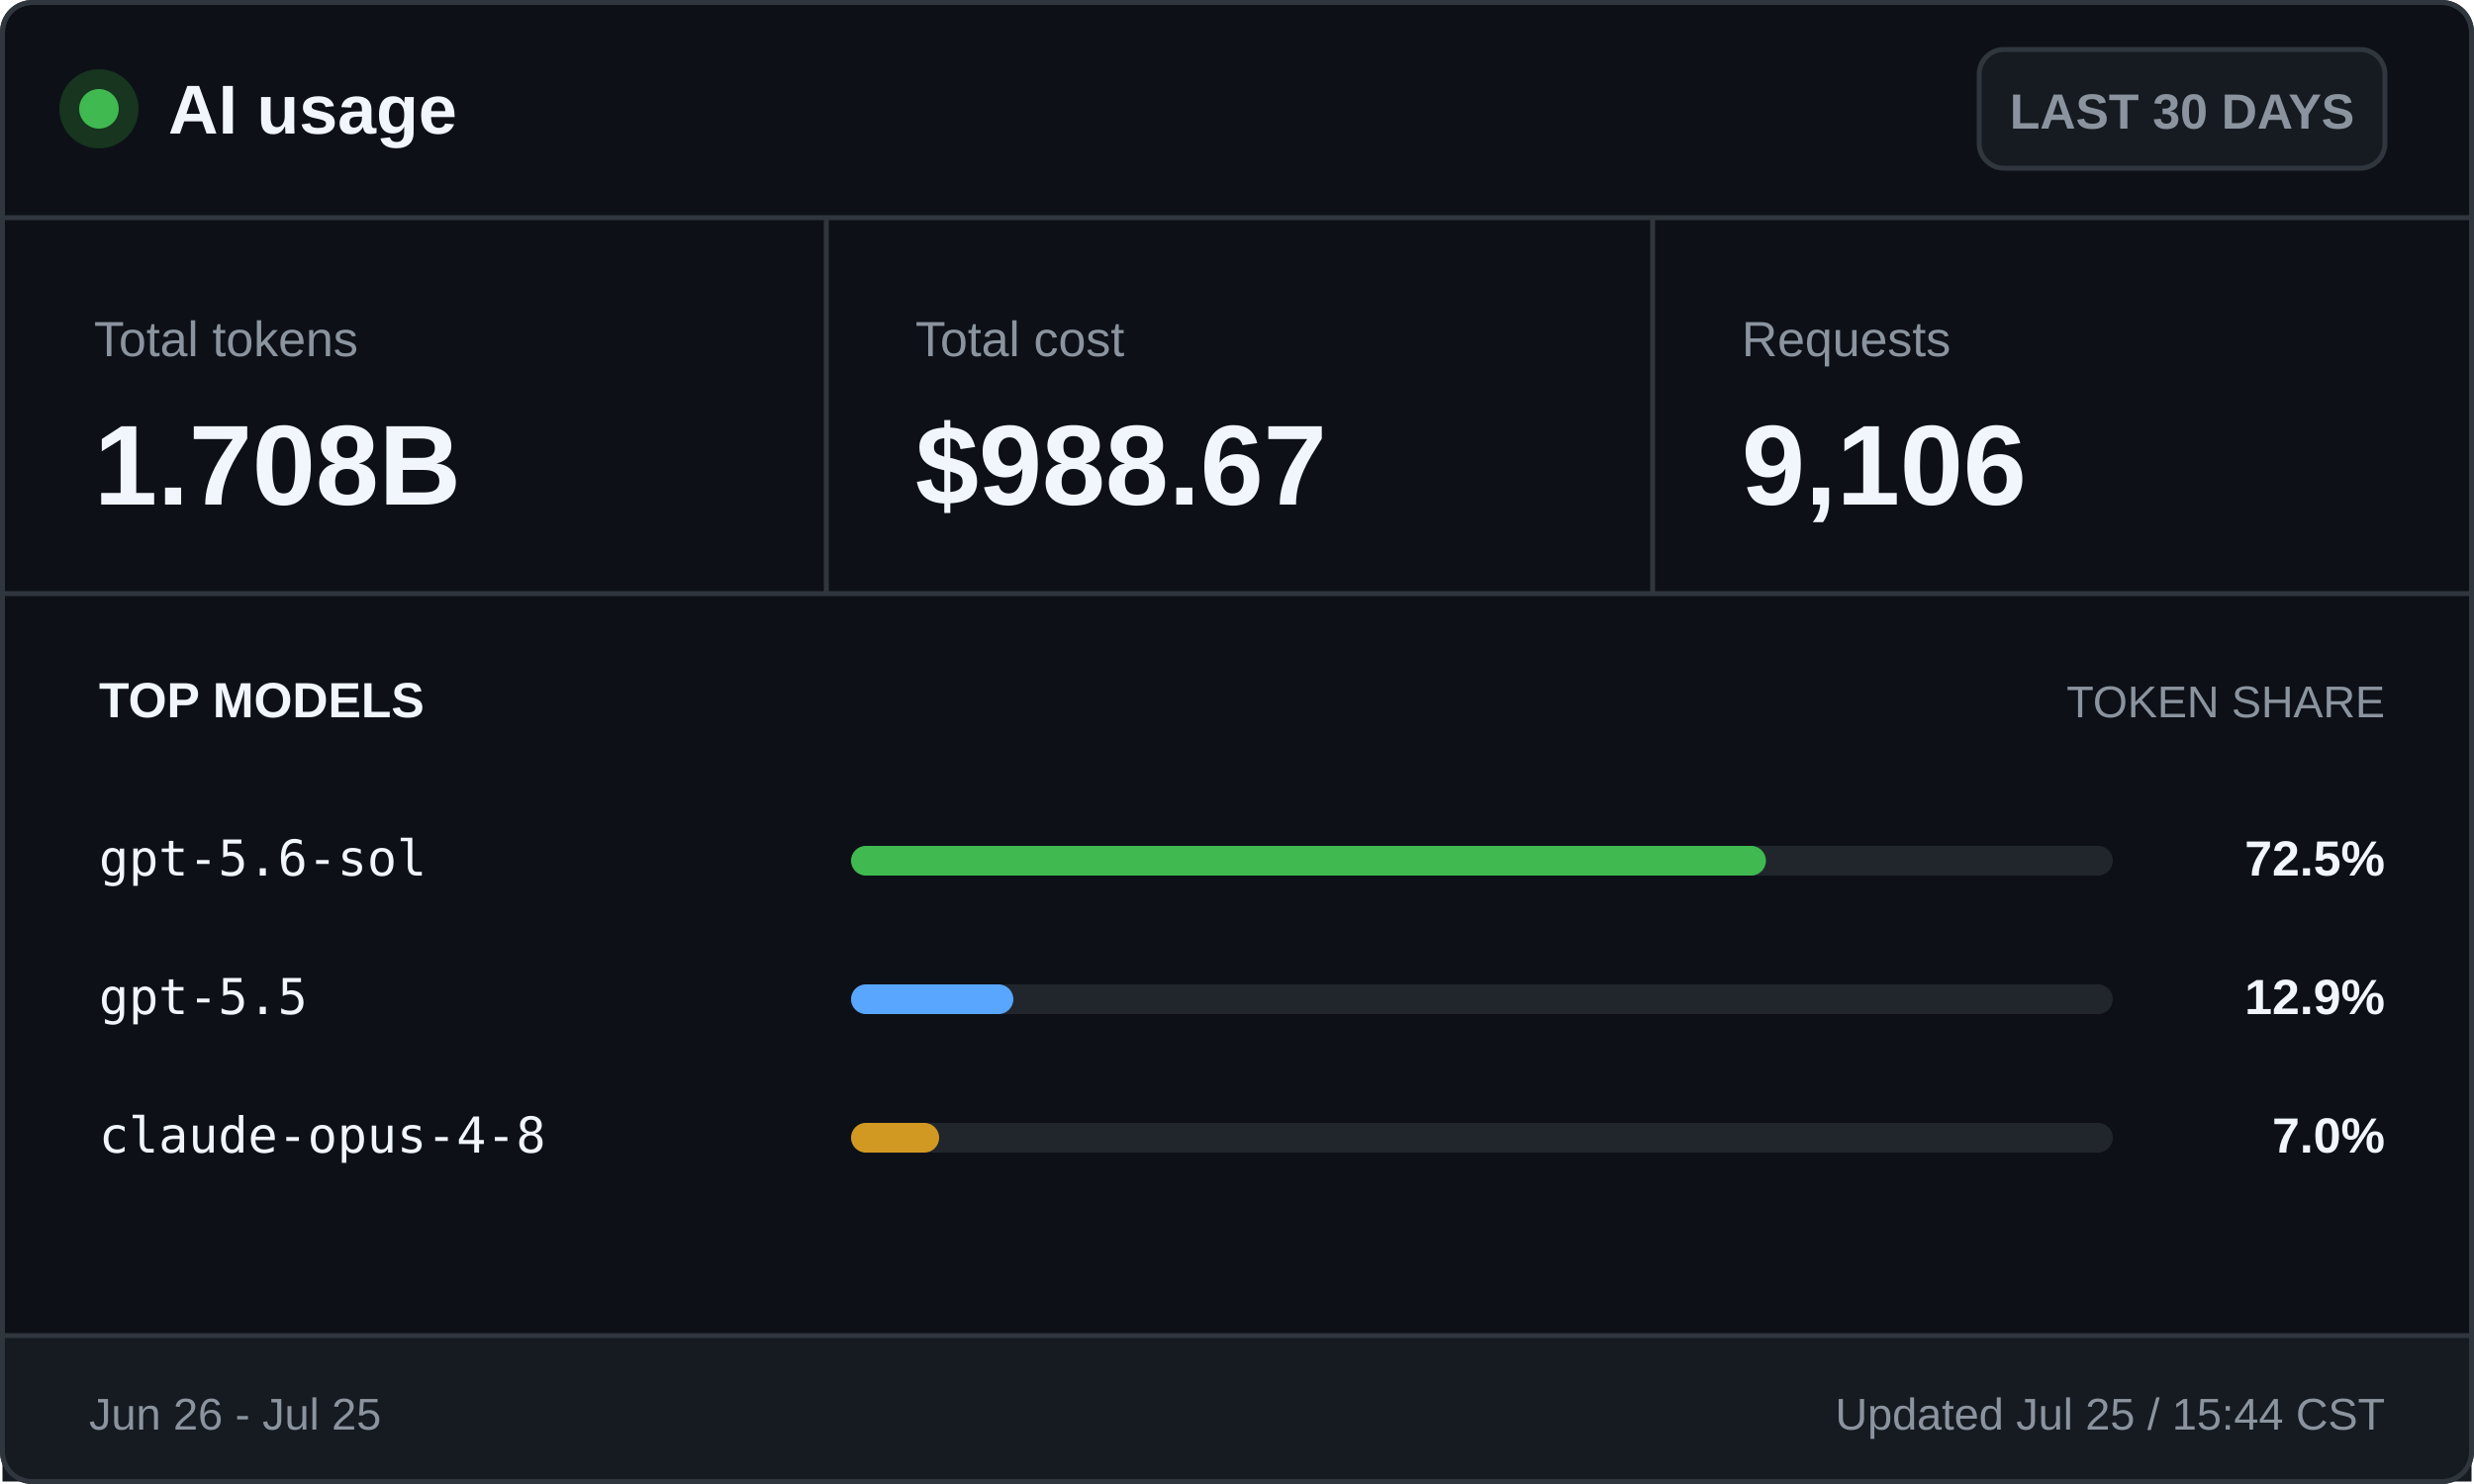
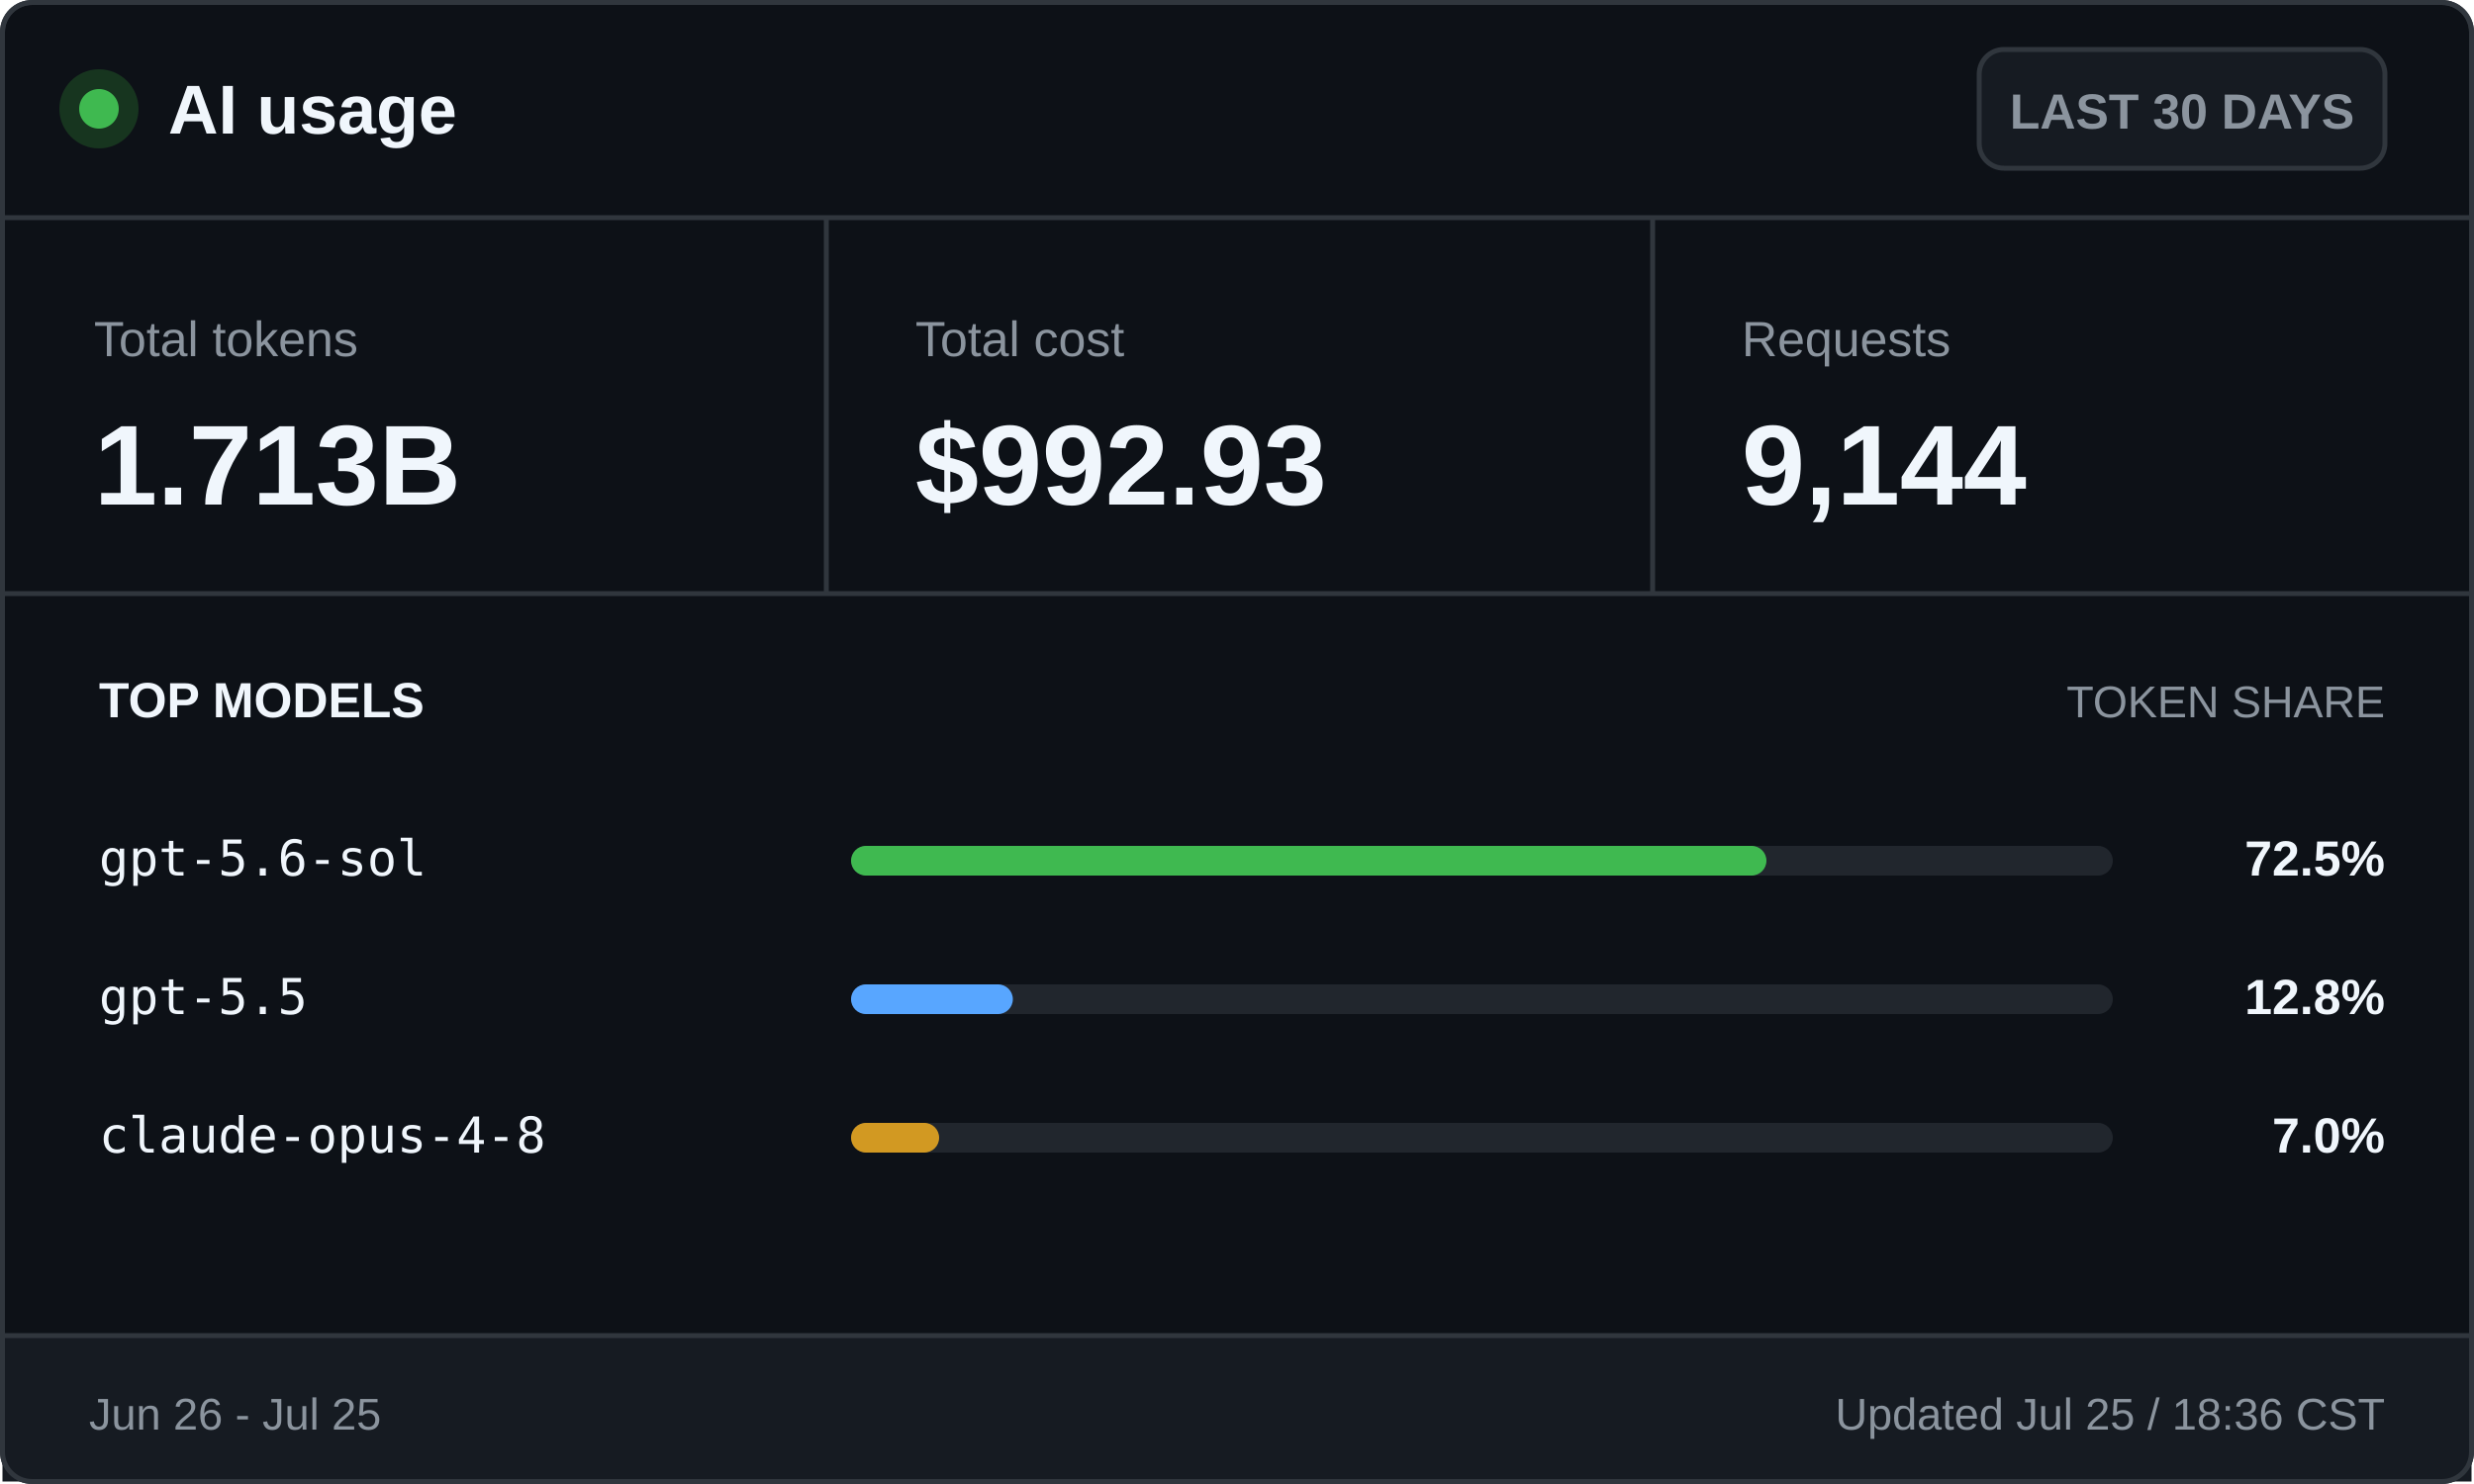
<svg xmlns="http://www.w3.org/2000/svg" width="500" height="300" viewBox="0 0 500 300" role="img" aria-labelledby="title desc">
  <style>
    .ui { font-family: -apple-system, BlinkMacSystemFont, "Segoe UI", Arial, sans-serif; }
    .mono { font-family: "Cascadia Mono", Consolas, monospace; }
    .brand { font-size: 14px; font-weight: 700; }
    .badge { font-size: 10px; font-weight: 600; }
    .label { font-size: 10px; }
    .value { font-size: 23px; font-weight: 700; }
    .section { font-size: 10px; font-weight: 700; text-transform: uppercase; }
    .section-muted { font-size: 9px; text-transform: uppercase; }
    .model { font-size: 10px; }
    .percentage { font-size: 10px; font-weight: 700; }
    .footer { font-size: 9px; }
  </style>
  <rect x="0.5" y="0.5" width="499" height="299" rx="6" fill="#0d1117" stroke="#30363d" />
  <circle cx="20" cy="22" r="8" fill="#17351f" />
  <circle cx="20" cy="22" r="4" fill="#3fb950" />
  <text class="ui brand" x="34" y="27" fill="#f0f6fc">AI usage</text>
  <rect x="400" y="10" width="82" height="24" rx="5" fill="#161b22" stroke="#30363d" />
  <text class="ui badge" x="441" y="26" fill="#8b949e" text-anchor="middle">LAST 30 DAYS</text>
  <line x1="0" y1="44" x2="500" y2="44" stroke="#30363d" />
  <text class="ui label" x="19" y="72" fill="#8b949e">Total tokens</text>
-   <text class="ui value" x="19" y="102" fill="#f0f6fc">1.708B</text>
+   <text class="ui value" x="19" y="102" fill="#f0f6fc">1.713B</text>
  <line x1="167" y1="44" x2="167" y2="120" stroke="#30363d" />
  <text class="ui label" x="185" y="72" fill="#8b949e">Total cost</text>
-   <text class="ui value" x="185" y="102" fill="#f0f6fc">$988.67</text>
+   <text class="ui value" x="185" y="102" fill="#f0f6fc">$992.93</text>
  <line x1="334" y1="44" x2="334" y2="120" stroke="#30363d" />
  <text class="ui label" x="352" y="72" fill="#8b949e">Requests</text>
-   <text class="ui value" x="352" y="102" fill="#f0f6fc">9,106</text>
+   <text class="ui value" x="352" y="102" fill="#f0f6fc">9,144</text>
  <line x1="0" y1="120" x2="500" y2="120" stroke="#30363d" />
  <text class="ui section" x="20" y="145" fill="#f0f6fc">TOP MODELS</text>
  <text class="ui section-muted" x="482" y="145" fill="#8b949e" text-anchor="end">TOKEN SHARE</text>
  <text class="mono model" x="20" y="177" fill="#f0f6fc">gpt-5.6-sol</text>
  <rect x="172" y="171" width="255" height="6" rx="3" fill="#21262d" />
-   <rect x="172" y="171" width="184.9" height="6" rx="3" fill="#3fb950" />
+   <rect x="172" y="171" width="185.0" height="6" rx="3" fill="#3fb950" />
  <text class="ui percentage" x="482" y="177" fill="#f0f6fc" text-anchor="end">72.5%</text>
  <text class="mono model" x="20" y="205" fill="#f0f6fc">gpt-5.5</text>
  <rect x="172" y="199" width="255" height="6" rx="3" fill="#21262d" />
-   <rect x="172" y="199" width="32.8" height="6" rx="3" fill="#58a6ff" />
-   <text class="ui percentage" x="482" y="205" fill="#f0f6fc" text-anchor="end">12.9%</text>
+   <rect x="172" y="199" width="32.7" height="6" rx="3" fill="#58a6ff" />
+   <text class="ui percentage" x="482" y="205" fill="#f0f6fc" text-anchor="end">12.8%</text>
  <text class="mono model" x="20" y="233" fill="#f0f6fc">claude-opus-4-8</text>
  <rect x="172" y="227" width="255" height="6" rx="3" fill="#21262d" />
  <rect x="172" y="227" width="17.8" height="6" rx="3" fill="#d29922" />
  <text class="ui percentage" x="482" y="233" fill="#f0f6fc" text-anchor="end">7.0%</text>
  <rect x="0.5" y="270" width="499" height="29.5" fill="#161b22" />
  <line x1="0" y1="270" x2="500" y2="270" stroke="#30363d" />
  <text class="ui footer" x="18" y="289" fill="#8b949e">Jun 26 - Jul 25</text>
-   <text class="ui footer" x="482" y="289" fill="#8b949e" text-anchor="end">Updated Jul 25 / 15:44 CST</text>
+   <text class="ui footer" x="482" y="289" fill="#8b949e" text-anchor="end">Updated Jul 25 / 18:36 CST</text>
  <rect x="0.5" y="0.5" width="499" height="299" rx="6" fill="none" stroke="#30363d" />
</svg>
